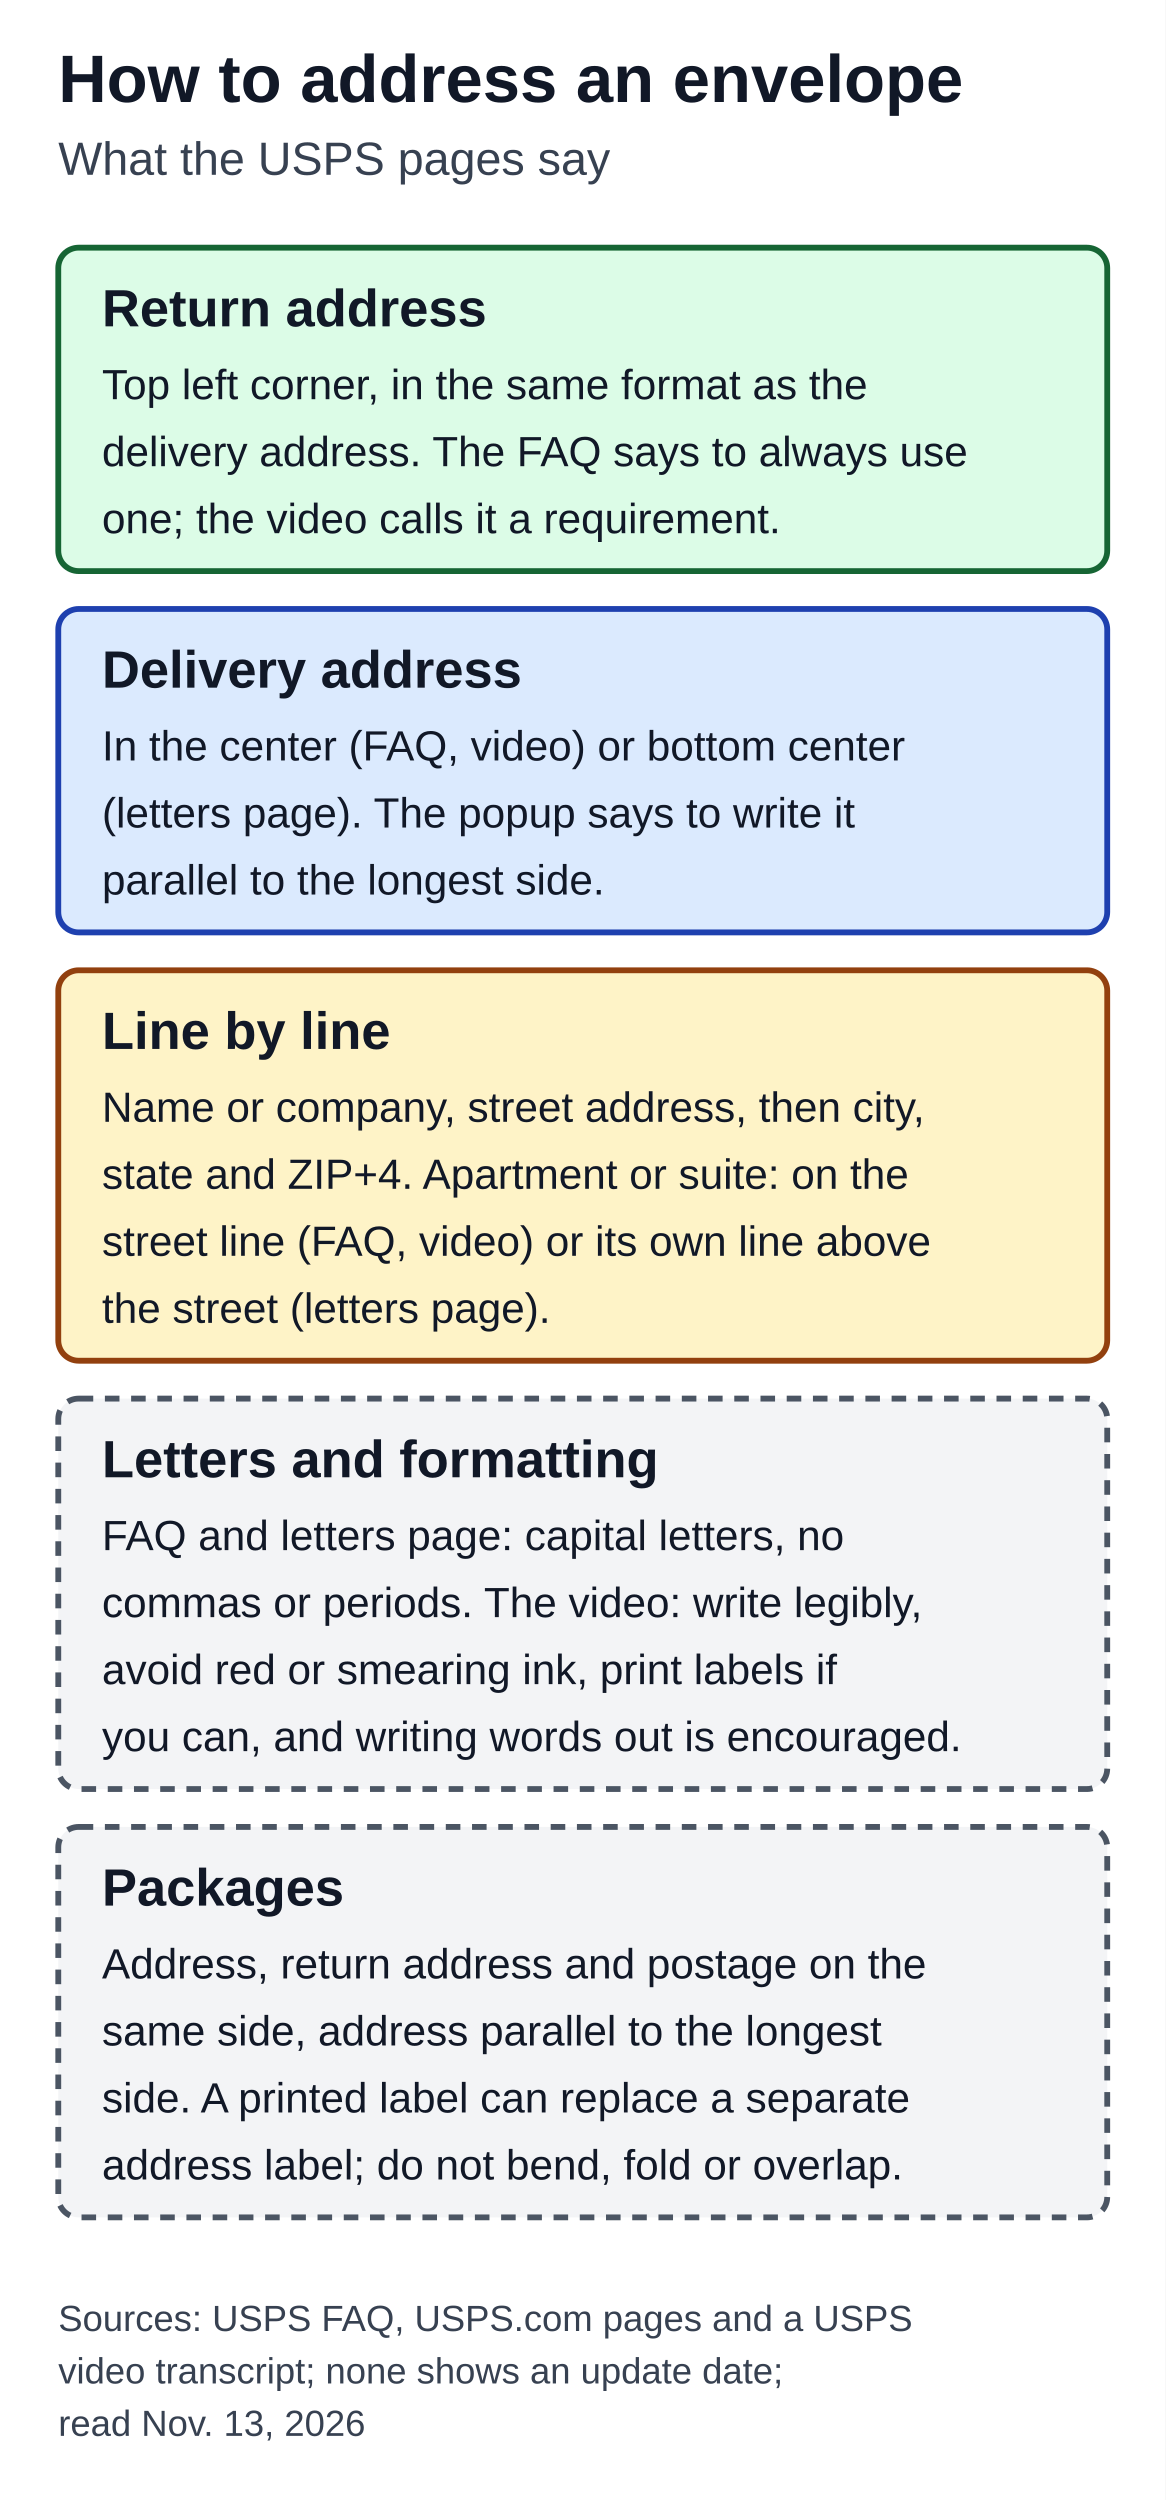
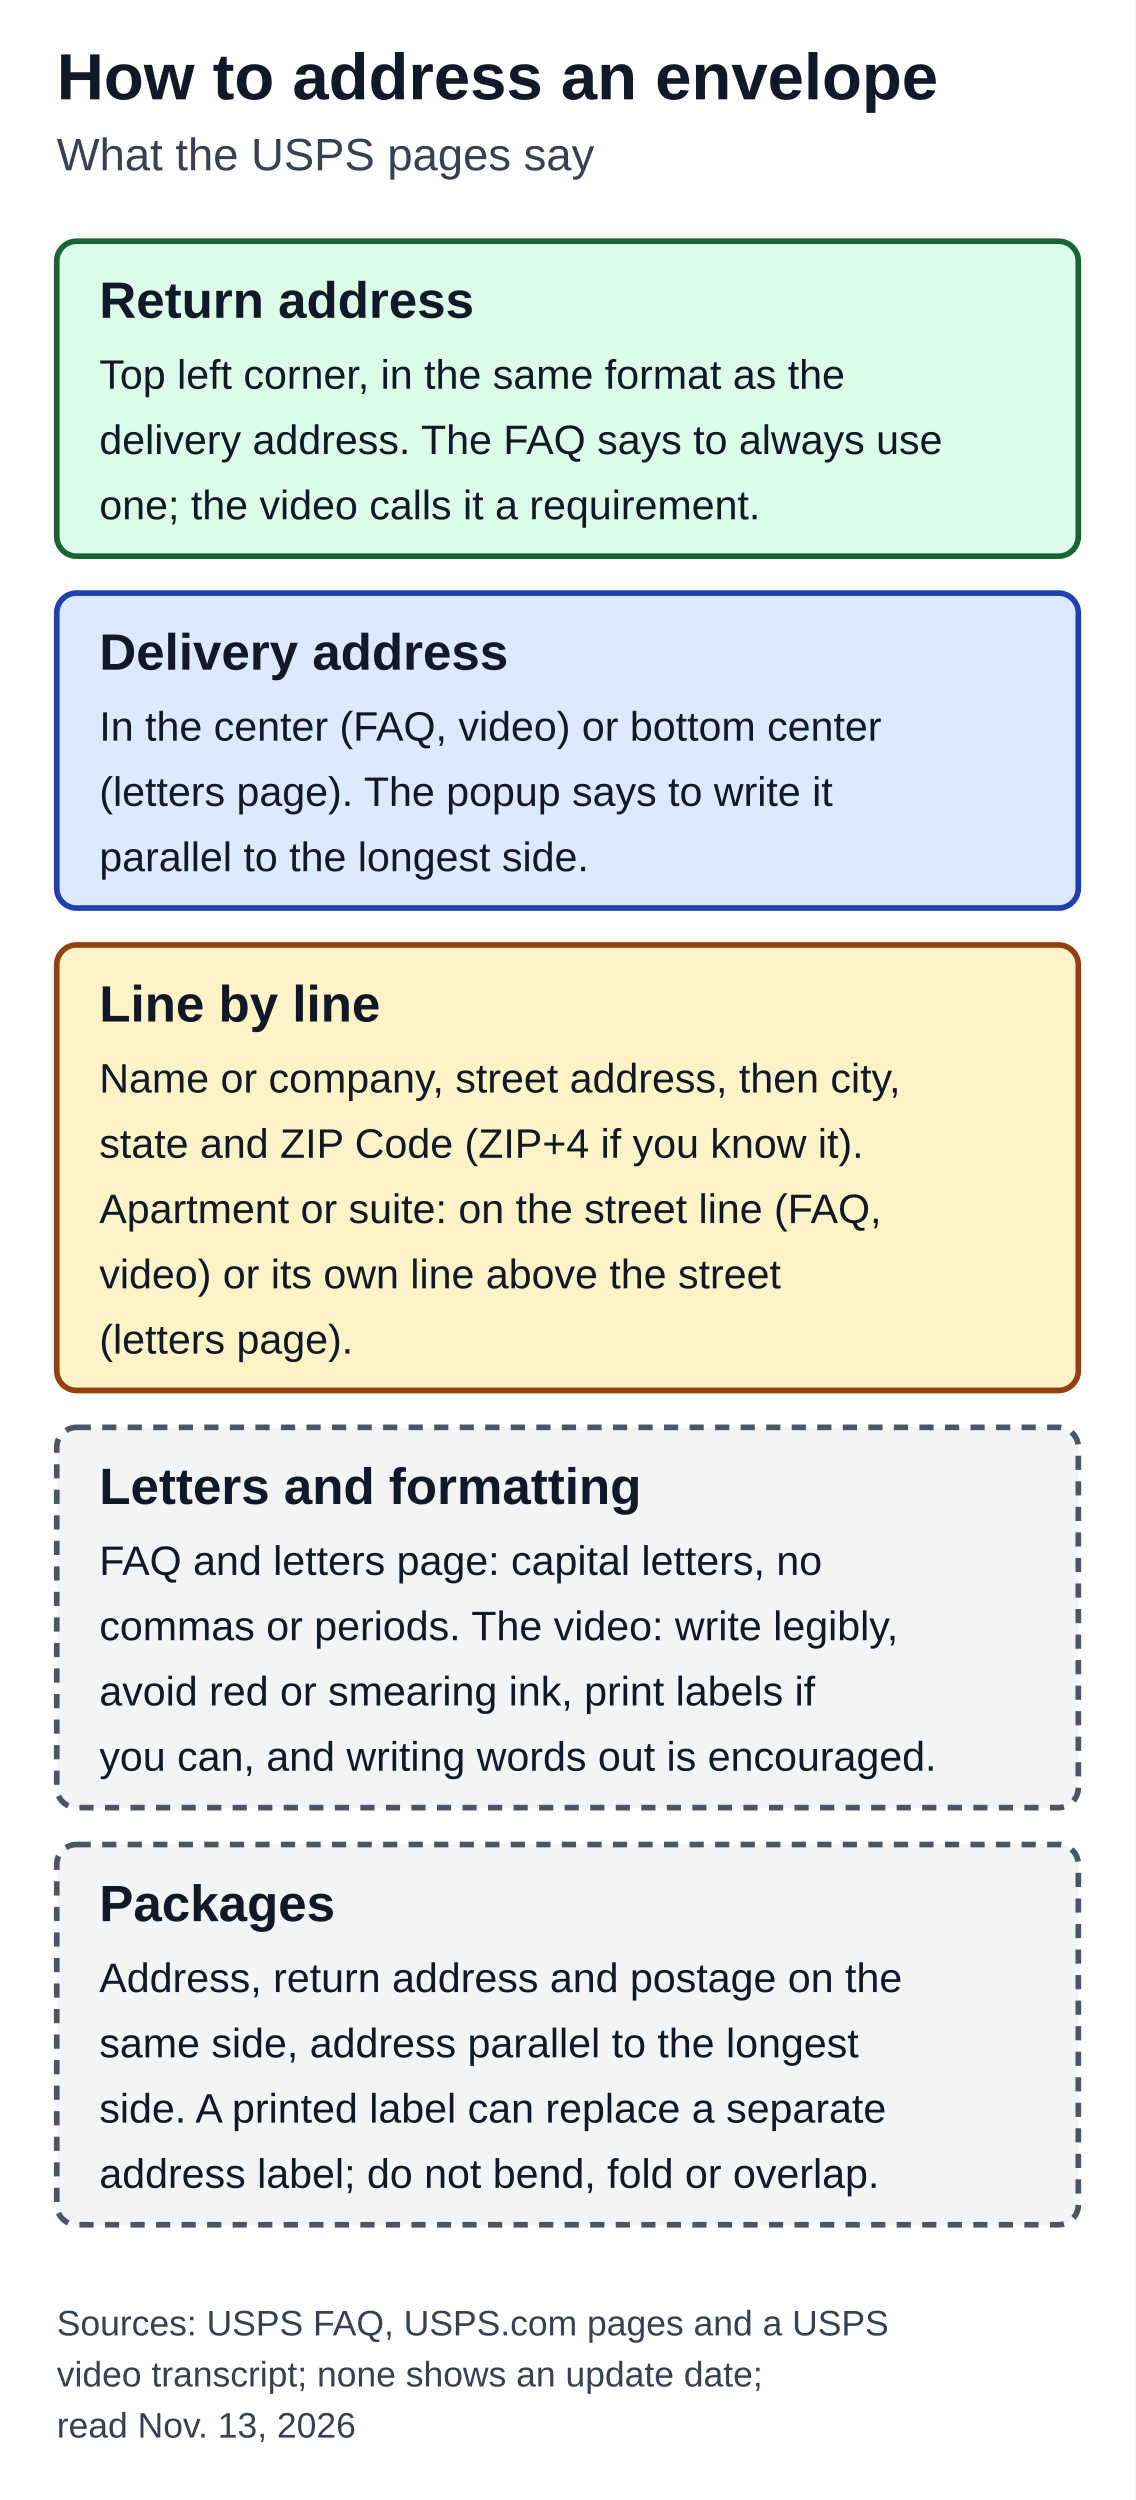
- <svg xmlns="http://www.w3.org/2000/svg" width="800" height="1716" viewBox="0 0 800 1716" font-family="Liberation Sans, Arial, Helvetica, sans-serif">
-   <rect width="800" height="1716" fill="#ffffff" />
+ <svg xmlns="http://www.w3.org/2000/svg" width="800" height="1762" viewBox="0 0 800 1762" font-family="Liberation Sans, Arial, Helvetica, sans-serif">
+   <rect width="800" height="1762" fill="#ffffff" />
  <text x="40" y="70" font-size="46" font-weight="bold" fill="#111827">How to address an envelope</text>
  <text x="40" y="120" font-size="32" fill="#374151">What the USPS pages say</text>
  <rect x="40" y="170" width="720" height="222" rx="14" fill="#dcfce7" stroke="#166534" stroke-width="4" />
  <text x="70" y="224" font-size="36" font-weight="bold" fill="#111827">Return address</text>
  <text x="70" y="274" font-size="29" fill="#111827">Top left corner, in the same format as the</text>
  <text x="70" y="320" font-size="29" fill="#111827">delivery address. The FAQ says to always use</text>
  <text x="70" y="366" font-size="29" fill="#111827">one; the video calls it a requirement.</text>
  <rect x="40" y="418" width="720" height="222" rx="14" fill="#dbeafe" stroke="#1e40af" stroke-width="4" />
  <text x="70" y="472" font-size="36" font-weight="bold" fill="#111827">Delivery address</text>
  <text x="70" y="522" font-size="29" fill="#111827">In the center (FAQ, video) or bottom center</text>
  <text x="70" y="568" font-size="29" fill="#111827">(letters page). The popup says to write it</text>
  <text x="70" y="614" font-size="29" fill="#111827">parallel to the longest side.</text>
-   <rect x="40" y="666" width="720" height="268" rx="14" fill="#fef3c7" stroke="#92400e" stroke-width="4" />
+   <rect x="40" y="666" width="720" height="314" rx="14" fill="#fef3c7" stroke="#92400e" stroke-width="4" />
  <text x="70" y="720" font-size="36" font-weight="bold" fill="#111827">Line by line</text>
  <text x="70" y="770" font-size="29" fill="#111827">Name or company, street address, then city,</text>
-   <text x="70" y="816" font-size="29" fill="#111827">state and ZIP+4. Apartment or suite: on the</text>
-   <text x="70" y="862" font-size="29" fill="#111827">street line (FAQ, video) or its own line above</text>
-   <text x="70" y="908" font-size="29" fill="#111827">the street (letters page).</text>
-   <rect x="40" y="960" width="720" height="268" rx="14" fill="#f3f4f6" stroke="#4b5563" stroke-width="4" stroke-dasharray="10 8" />
-   <text x="70" y="1014" font-size="36" font-weight="bold" fill="#111827">Letters and formatting</text>
-   <text x="70" y="1064" font-size="29" fill="#111827">FAQ and letters page: capital letters, no</text>
-   <text x="70" y="1110" font-size="29" fill="#111827">commas or periods. The video: write legibly,</text>
-   <text x="70" y="1156" font-size="29" fill="#111827">avoid red or smearing ink, print labels if</text>
-   <text x="70" y="1202" font-size="29" fill="#111827">you can, and writing words out is encouraged.</text>
-   <rect x="40" y="1254" width="720" height="268" rx="14" fill="#f3f4f6" stroke="#4b5563" stroke-width="4" stroke-dasharray="10 8" />
-   <text x="70" y="1308" font-size="36" font-weight="bold" fill="#111827">Packages</text>
-   <text x="70" y="1358" font-size="29" fill="#111827">Address, return address and postage on the</text>
-   <text x="70" y="1404" font-size="29" fill="#111827">same side, address parallel to the longest</text>
-   <text x="70" y="1450" font-size="29" fill="#111827">side. A printed label can replace a separate</text>
-   <text x="70" y="1496" font-size="29" fill="#111827">address label; do not bend, fold or overlap.</text>
-   <text x="40" y="1600" font-size="25" fill="#374151">Sources: USPS FAQ, USPS.com pages and a USPS</text>
-   <text x="40" y="1636" font-size="25" fill="#374151">video transcript; none shows an update date;</text>
-   <text x="40" y="1672" font-size="25" fill="#374151">read Nov. 13, 2026</text>
+   <text x="70" y="816" font-size="29" fill="#111827">state and ZIP Code (ZIP+4 if you know it).</text>
+   <text x="70" y="862" font-size="29" fill="#111827">Apartment or suite: on the street line (FAQ,</text>
+   <text x="70" y="908" font-size="29" fill="#111827">video) or its own line above the street</text>
+   <text x="70" y="954" font-size="29" fill="#111827">(letters page).</text>
+   <rect x="40" y="1006" width="720" height="268" rx="14" fill="#f3f4f6" stroke="#4b5563" stroke-width="4" stroke-dasharray="10 8" />
+   <text x="70" y="1060" font-size="36" font-weight="bold" fill="#111827">Letters and formatting</text>
+   <text x="70" y="1110" font-size="29" fill="#111827">FAQ and letters page: capital letters, no</text>
+   <text x="70" y="1156" font-size="29" fill="#111827">commas or periods. The video: write legibly,</text>
+   <text x="70" y="1202" font-size="29" fill="#111827">avoid red or smearing ink, print labels if</text>
+   <text x="70" y="1248" font-size="29" fill="#111827">you can, and writing words out is encouraged.</text>
+   <rect x="40" y="1300" width="720" height="268" rx="14" fill="#f3f4f6" stroke="#4b5563" stroke-width="4" stroke-dasharray="10 8" />
+   <text x="70" y="1354" font-size="36" font-weight="bold" fill="#111827">Packages</text>
+   <text x="70" y="1404" font-size="29" fill="#111827">Address, return address and postage on the</text>
+   <text x="70" y="1450" font-size="29" fill="#111827">same side, address parallel to the longest</text>
+   <text x="70" y="1496" font-size="29" fill="#111827">side. A printed label can replace a separate</text>
+   <text x="70" y="1542" font-size="29" fill="#111827">address label; do not bend, fold or overlap.</text>
+   <text x="40" y="1646" font-size="25" fill="#374151">Sources: USPS FAQ, USPS.com pages and a USPS</text>
+   <text x="40" y="1682" font-size="25" fill="#374151">video transcript; none shows an update date;</text>
+   <text x="40" y="1718" font-size="25" fill="#374151">read Nov. 13, 2026</text>
</svg>
